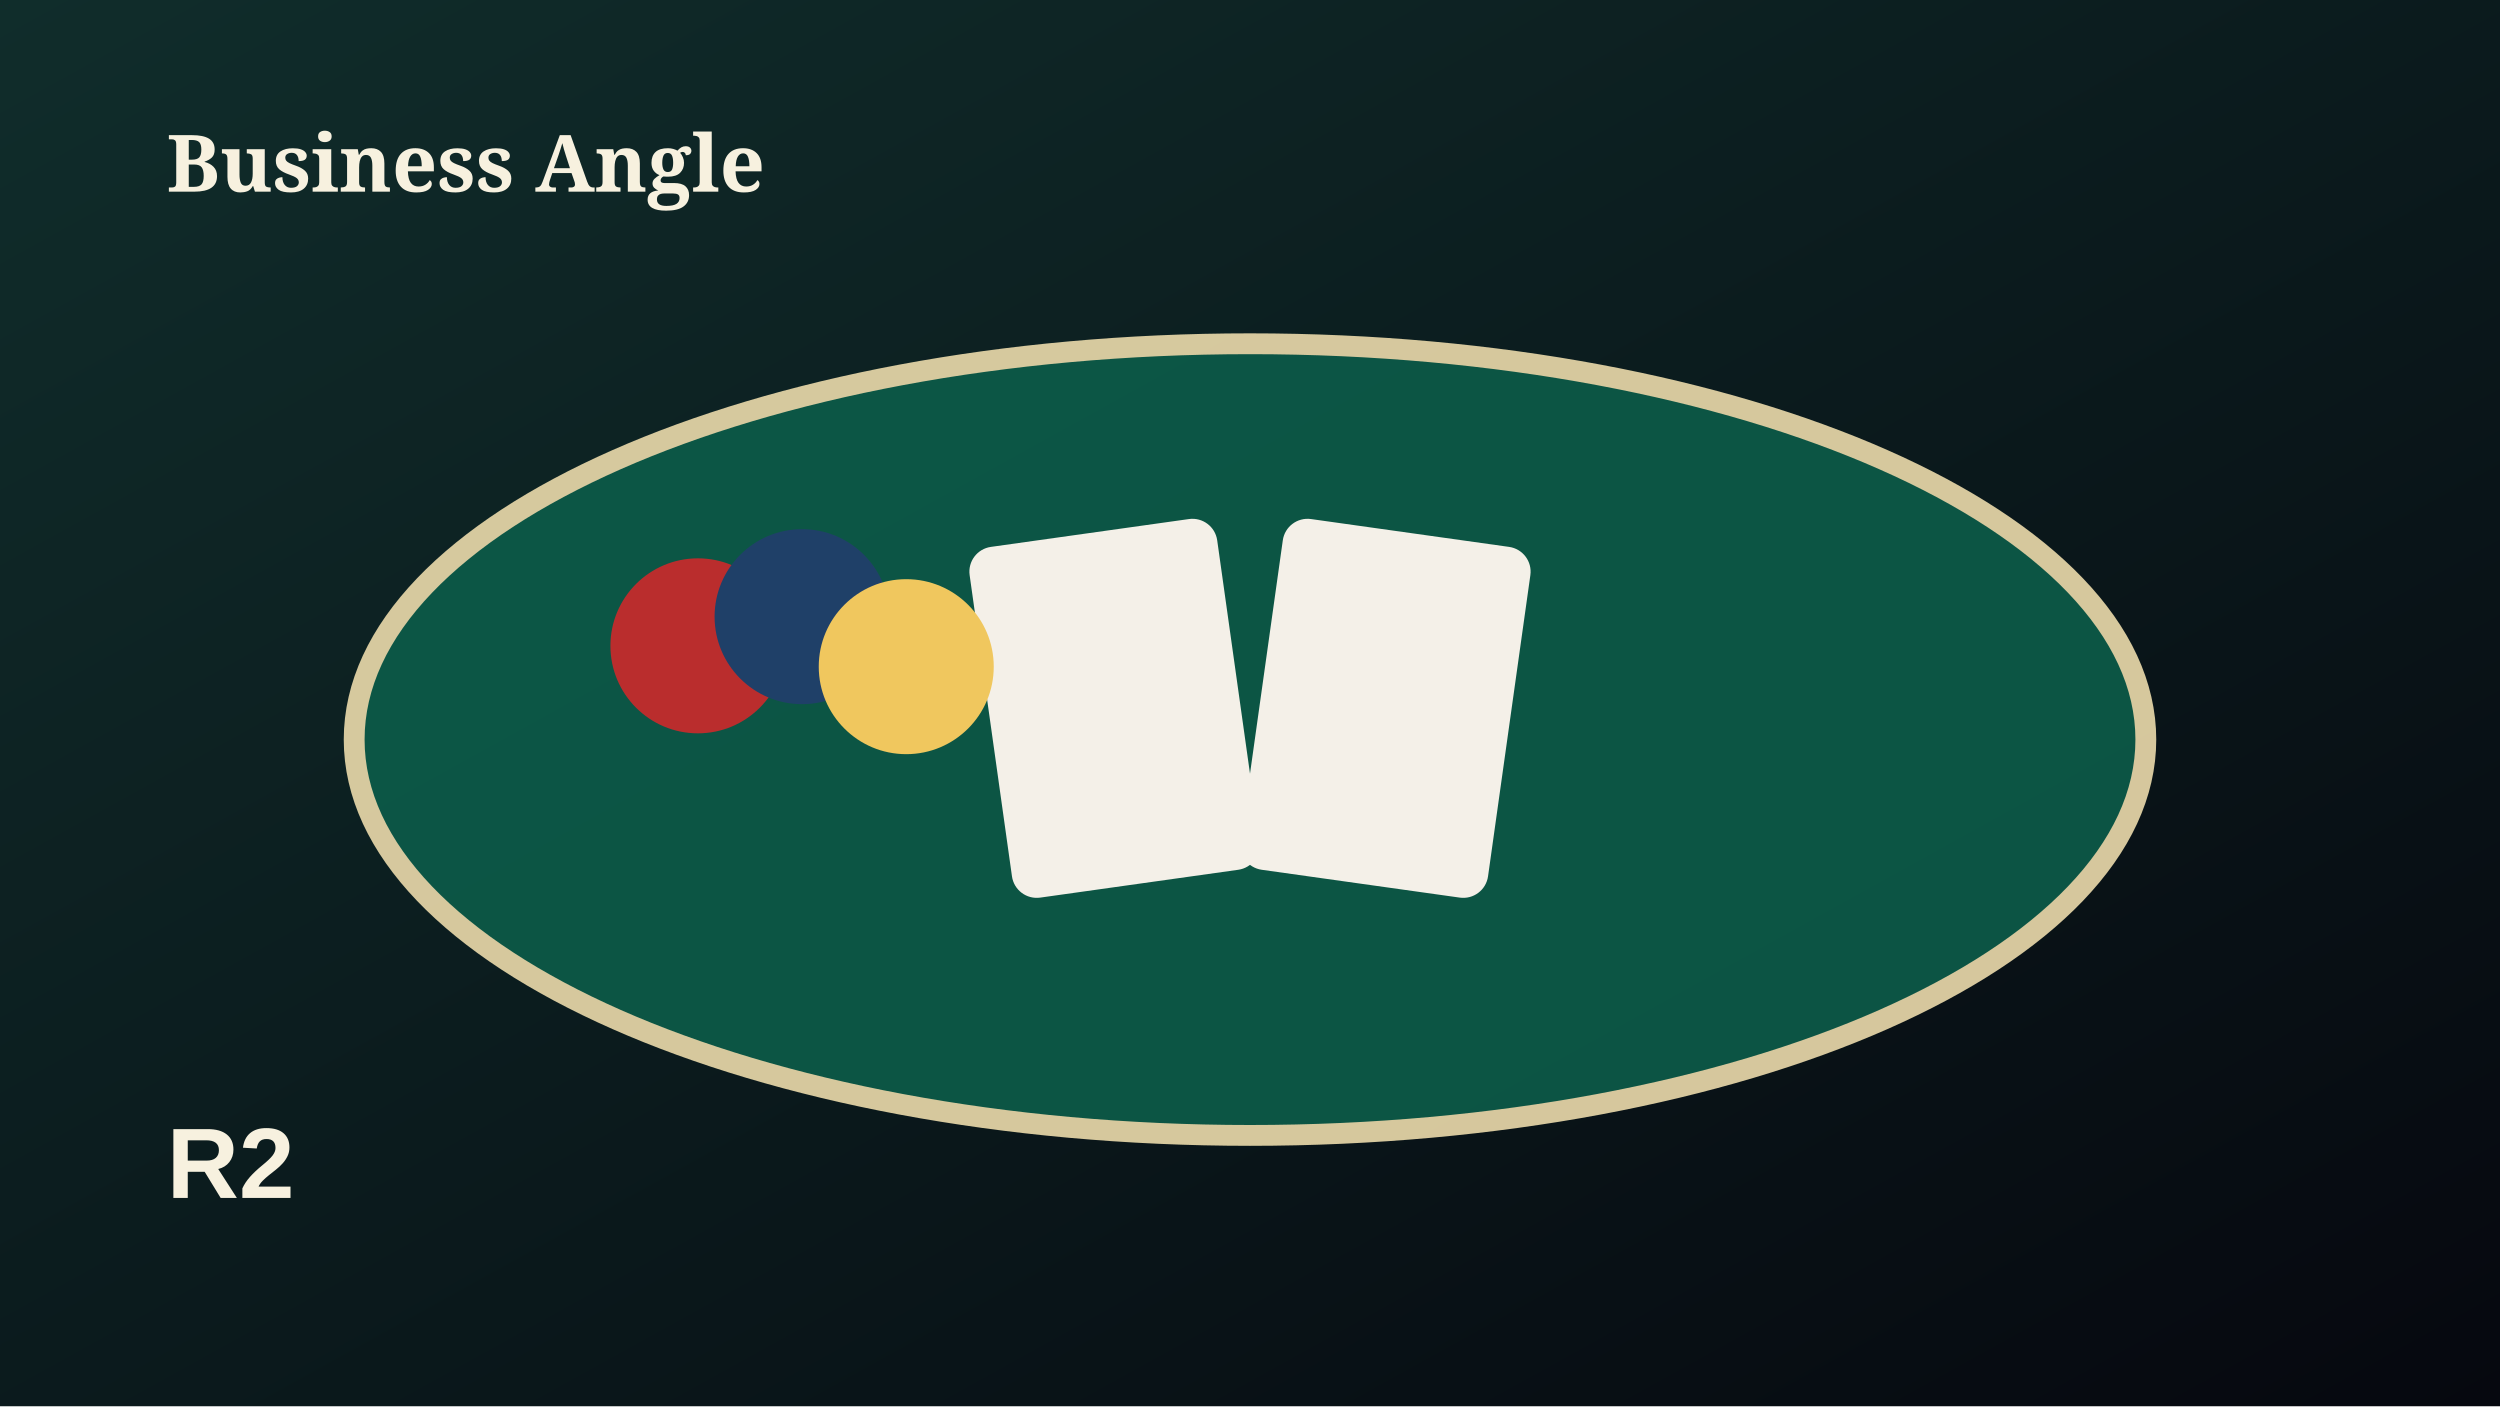
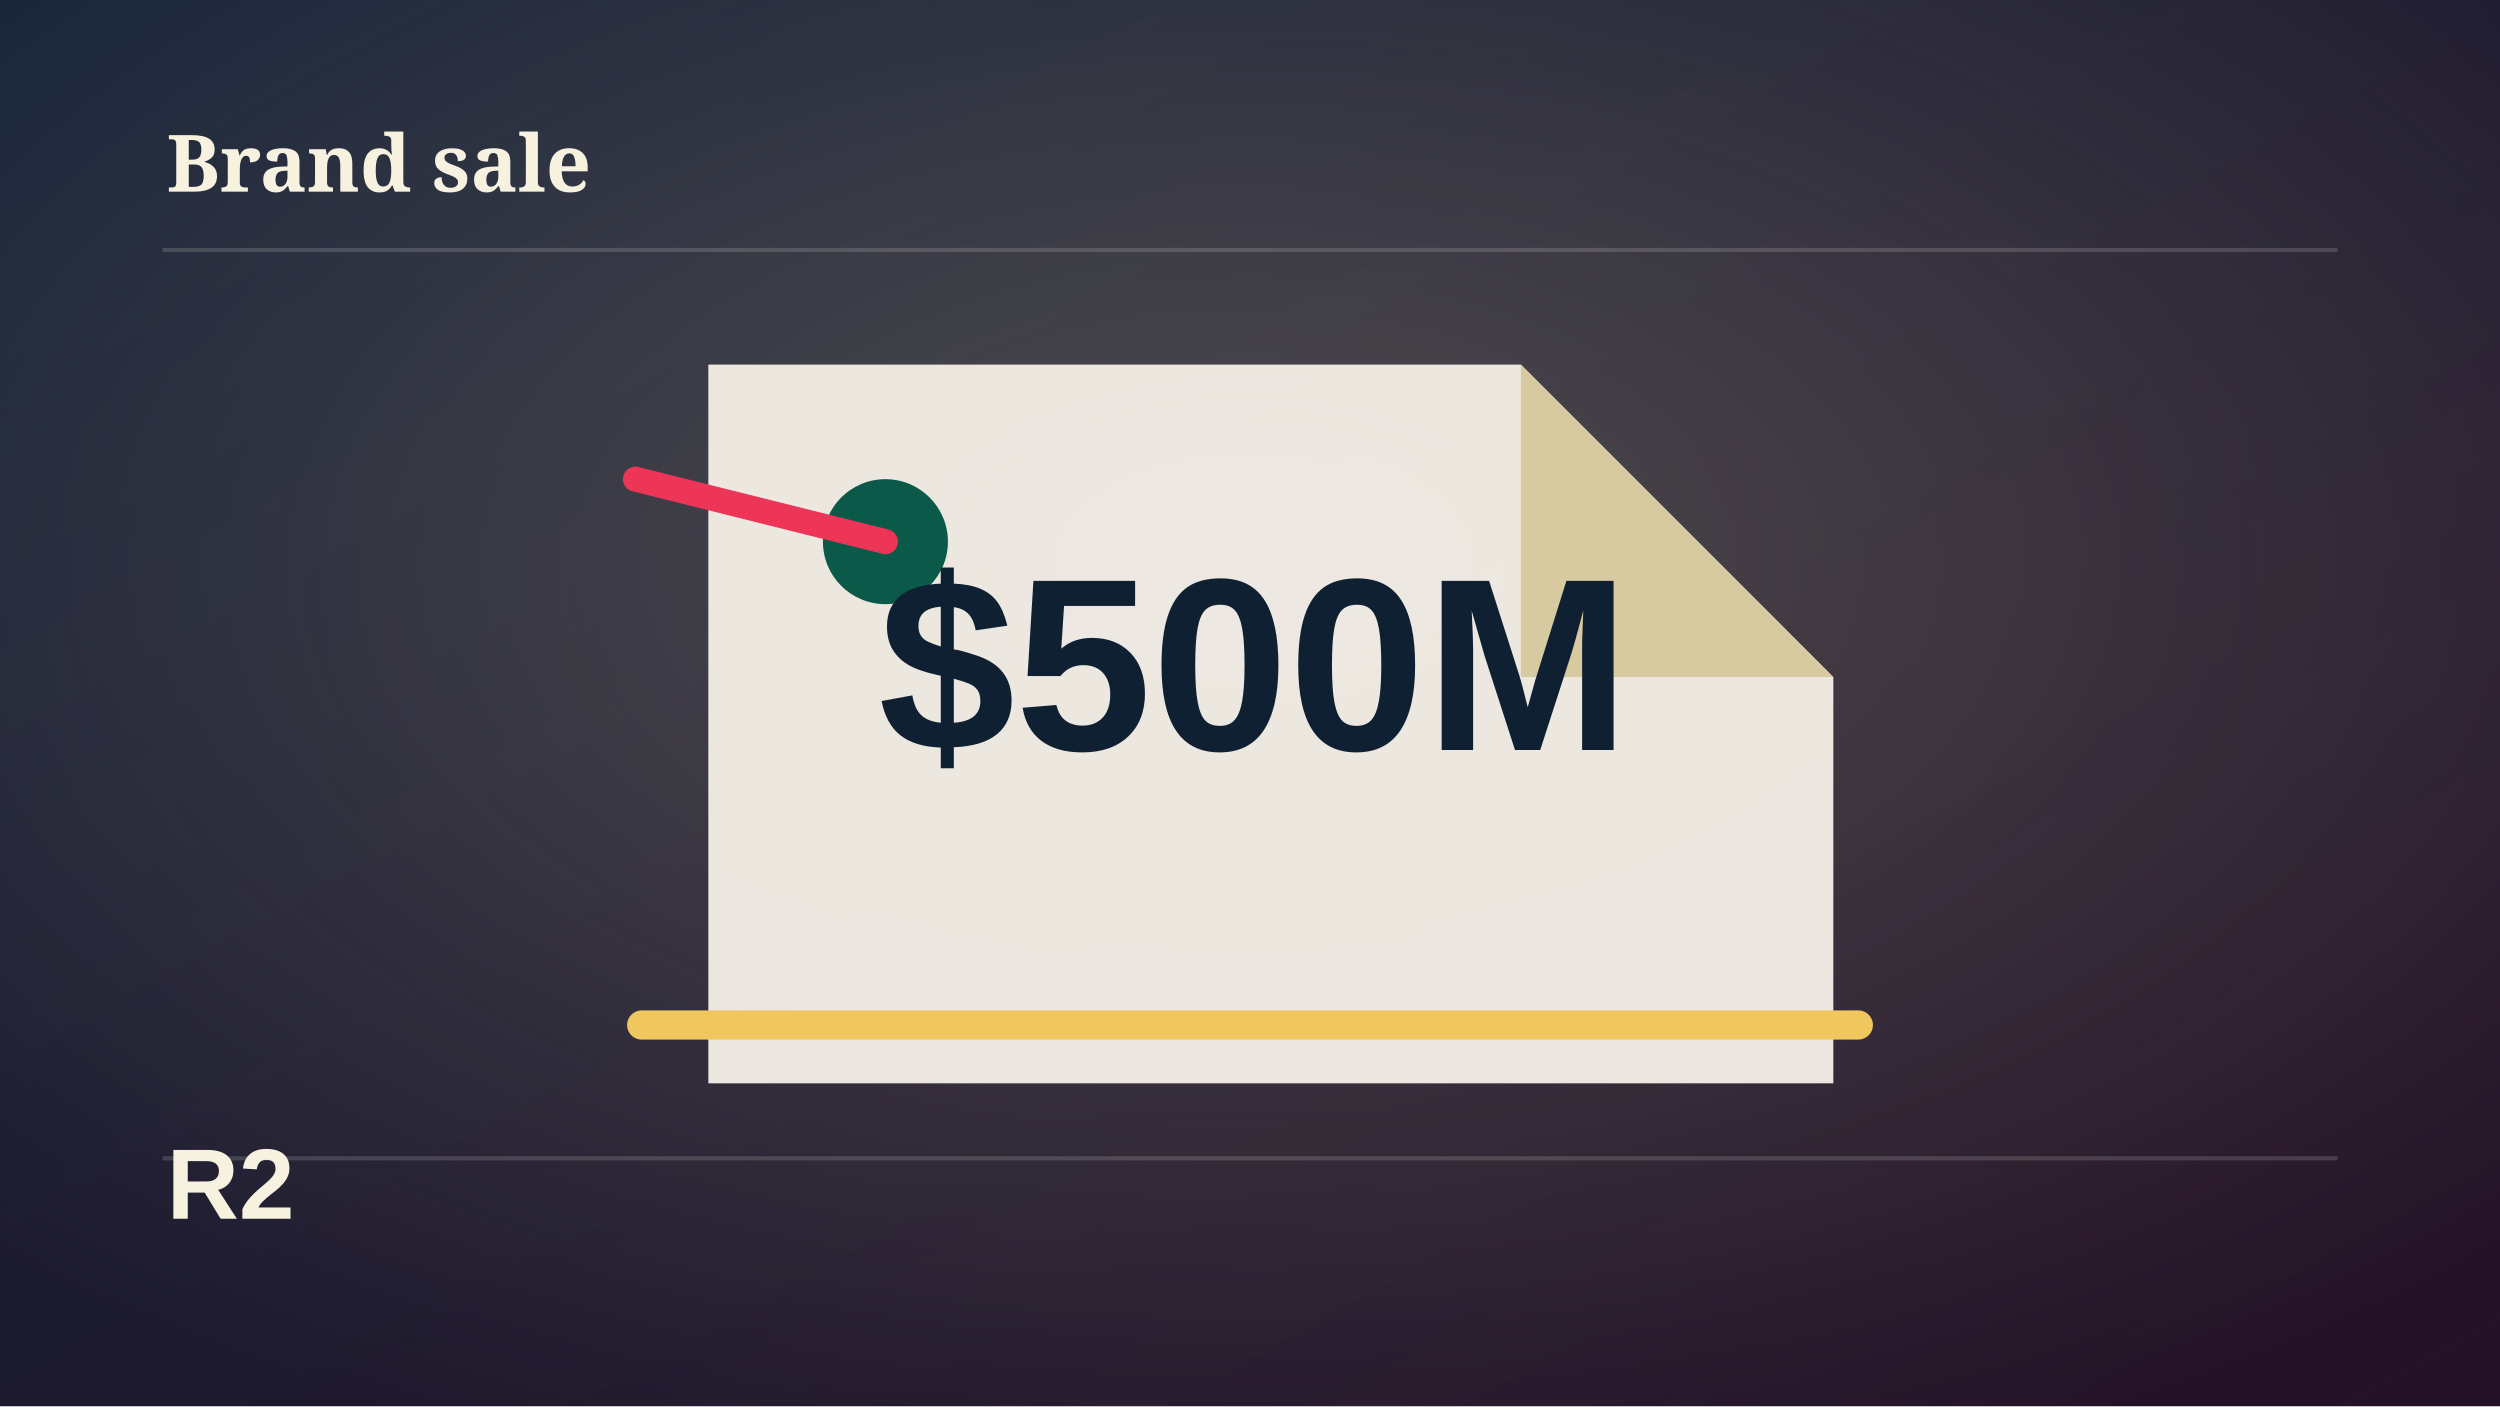
<svg xmlns="http://www.w3.org/2000/svg" width="1200" height="675" viewBox="0 0 1200 675" role="img" aria-labelledby="title desc">
  <defs>
-     <linearGradient id="g" x1="0" x2="1" y1="0" y2="1">
-       <stop offset="0" stop-color="#102d2b" />
-       <stop offset="1" stop-color="#06080f" />
+     <linearGradient id="bg" x1="0" x2="1" y1="0" y2="1">
+       <stop offset="0" stop-color="#152238" />
+       <stop offset="1" stop-color="#241125" />
    </linearGradient>
+     <radialGradient id="glow" cx="50%" cy="40%" r="70%">
+       <stop offset="0" stop-color="#e7d7a8" stop-opacity=".26" />
+       <stop offset="1" stop-color="#e7d7a8" stop-opacity="0" />
+     </radialGradient>
  </defs>
-   <rect width="1200" height="675" fill="url(#g)" />
-   <ellipse cx="600" cy="355" rx="430" ry="190" fill="#0c5a48" stroke="#e7d7a8" stroke-width="10" opacity=".92" />
-   <rect x="475" y="255" width="120" height="170" rx="12" fill="#f4f0e8" transform="rotate(-8 535 340)" />
-   <rect x="605" y="255" width="120" height="170" rx="12" fill="#f4f0e8" transform="rotate(8 665 340)" />
-   <circle cx="335" cy="310" r="42" fill="#ba2d2d" />
-   <circle cx="385" cy="296" r="42" fill="#1f4068" />
-   <circle cx="435" cy="320" r="42" fill="#f0c75e" />
-   <text x="80" y="92" fill="#f7f1df" font-family="Georgia, serif" font-size="38" font-weight="700">Business Angle</text>
-   <text x="80" y="575" fill="#f7f1df" font-family="Arial, sans-serif" font-size="48" font-weight="700">R2</text>
+   <rect width="1200" height="675" fill="url(#bg)" />
+   <rect width="1200" height="675" fill="url(#glow)" />
+   <path d="M78 120h1044M78 556h1044" stroke="#f4f0e8" stroke-opacity=".16" stroke-width="2" />
+   <g aria-hidden="true">
+     <path d="M340 175h390l150 150v195H340Z" fill="#f4f0e8" opacity=".95" />
+     <path d="M730 175v150h150" fill="#d7caa1" />
+     <circle cx="425" cy="260" r="30" fill="#0b5a49" />
+     <text x="602" y="360" text-anchor="middle" fill="#102033" font-family="Arial, sans-serif" font-size="118" font-weight="900">$500M</text>
+     <path d="M305 230l120 30" stroke="#ec3557" stroke-width="12" stroke-linecap="round" />
+     <path d="M308 492h584" stroke="#f0c75e" stroke-width="14" stroke-linecap="round" />
+   </g>
+   <text x="80" y="92" fill="#f7f1df" font-family="Georgia, serif" font-size="38" font-weight="700">Brand sale</text>
+   <text x="80" y="585" fill="#f7f1df" font-family="Arial, sans-serif" font-size="48" font-weight="900">R2</text>
</svg>
